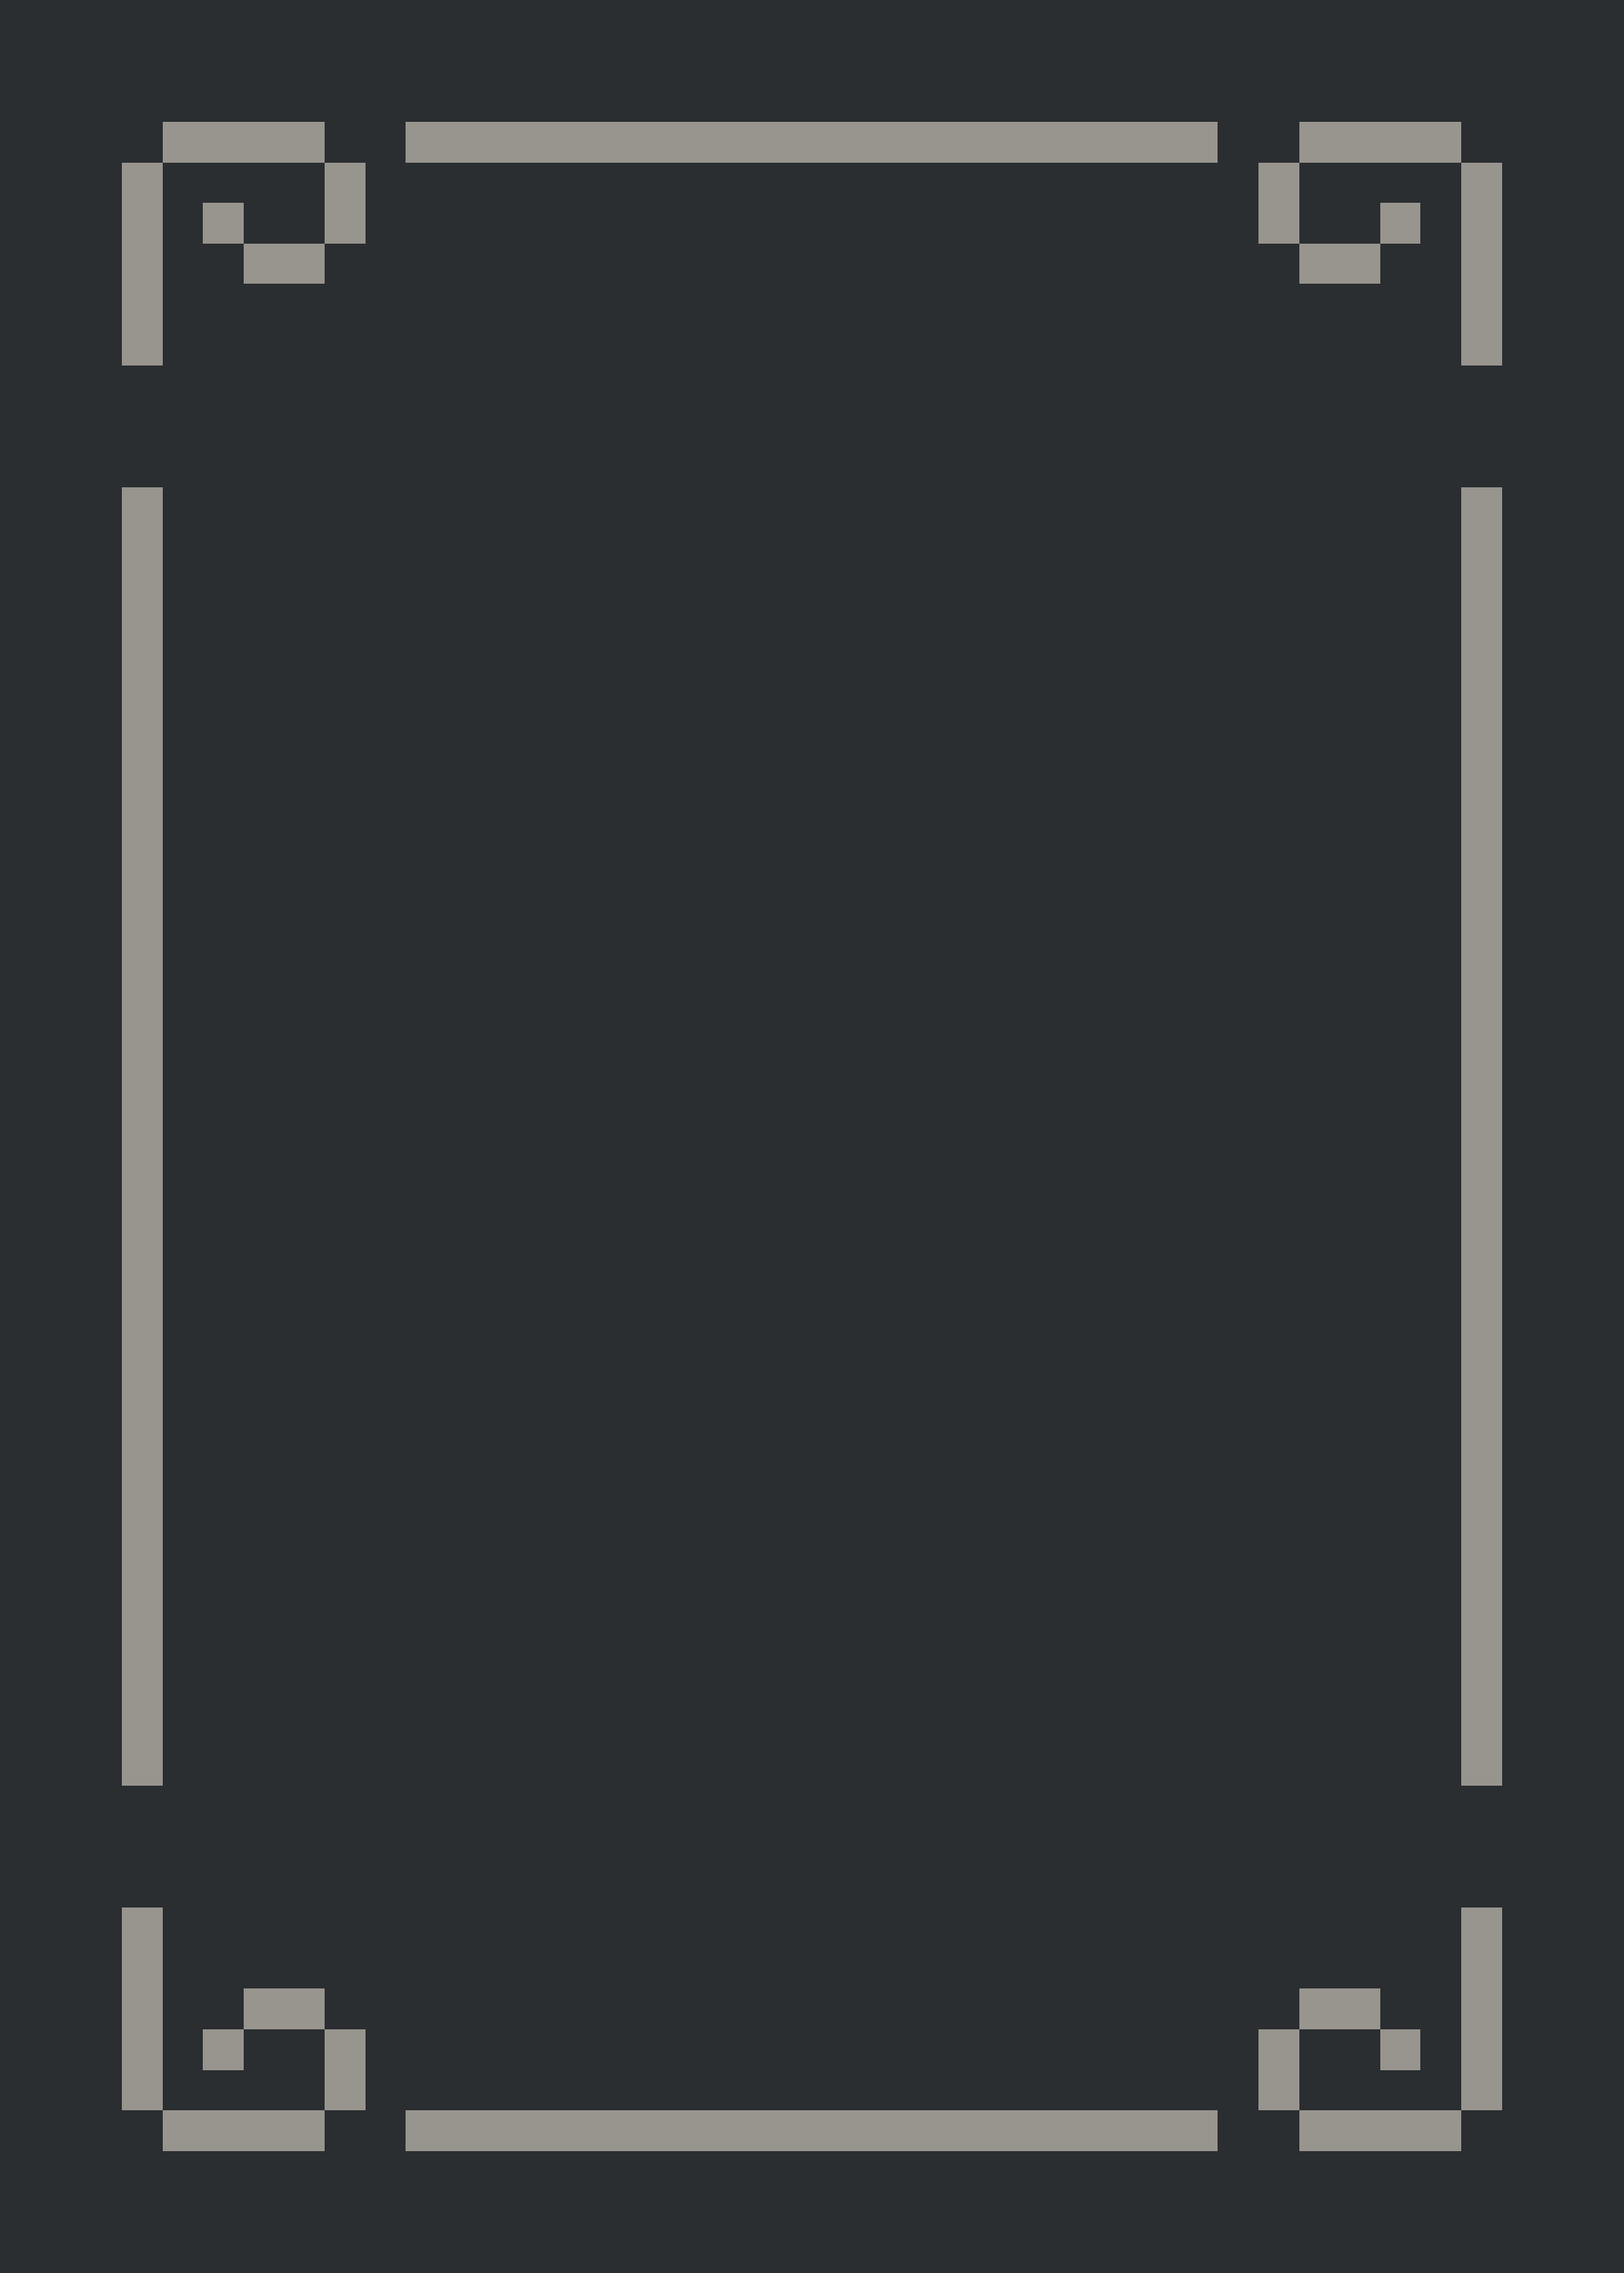
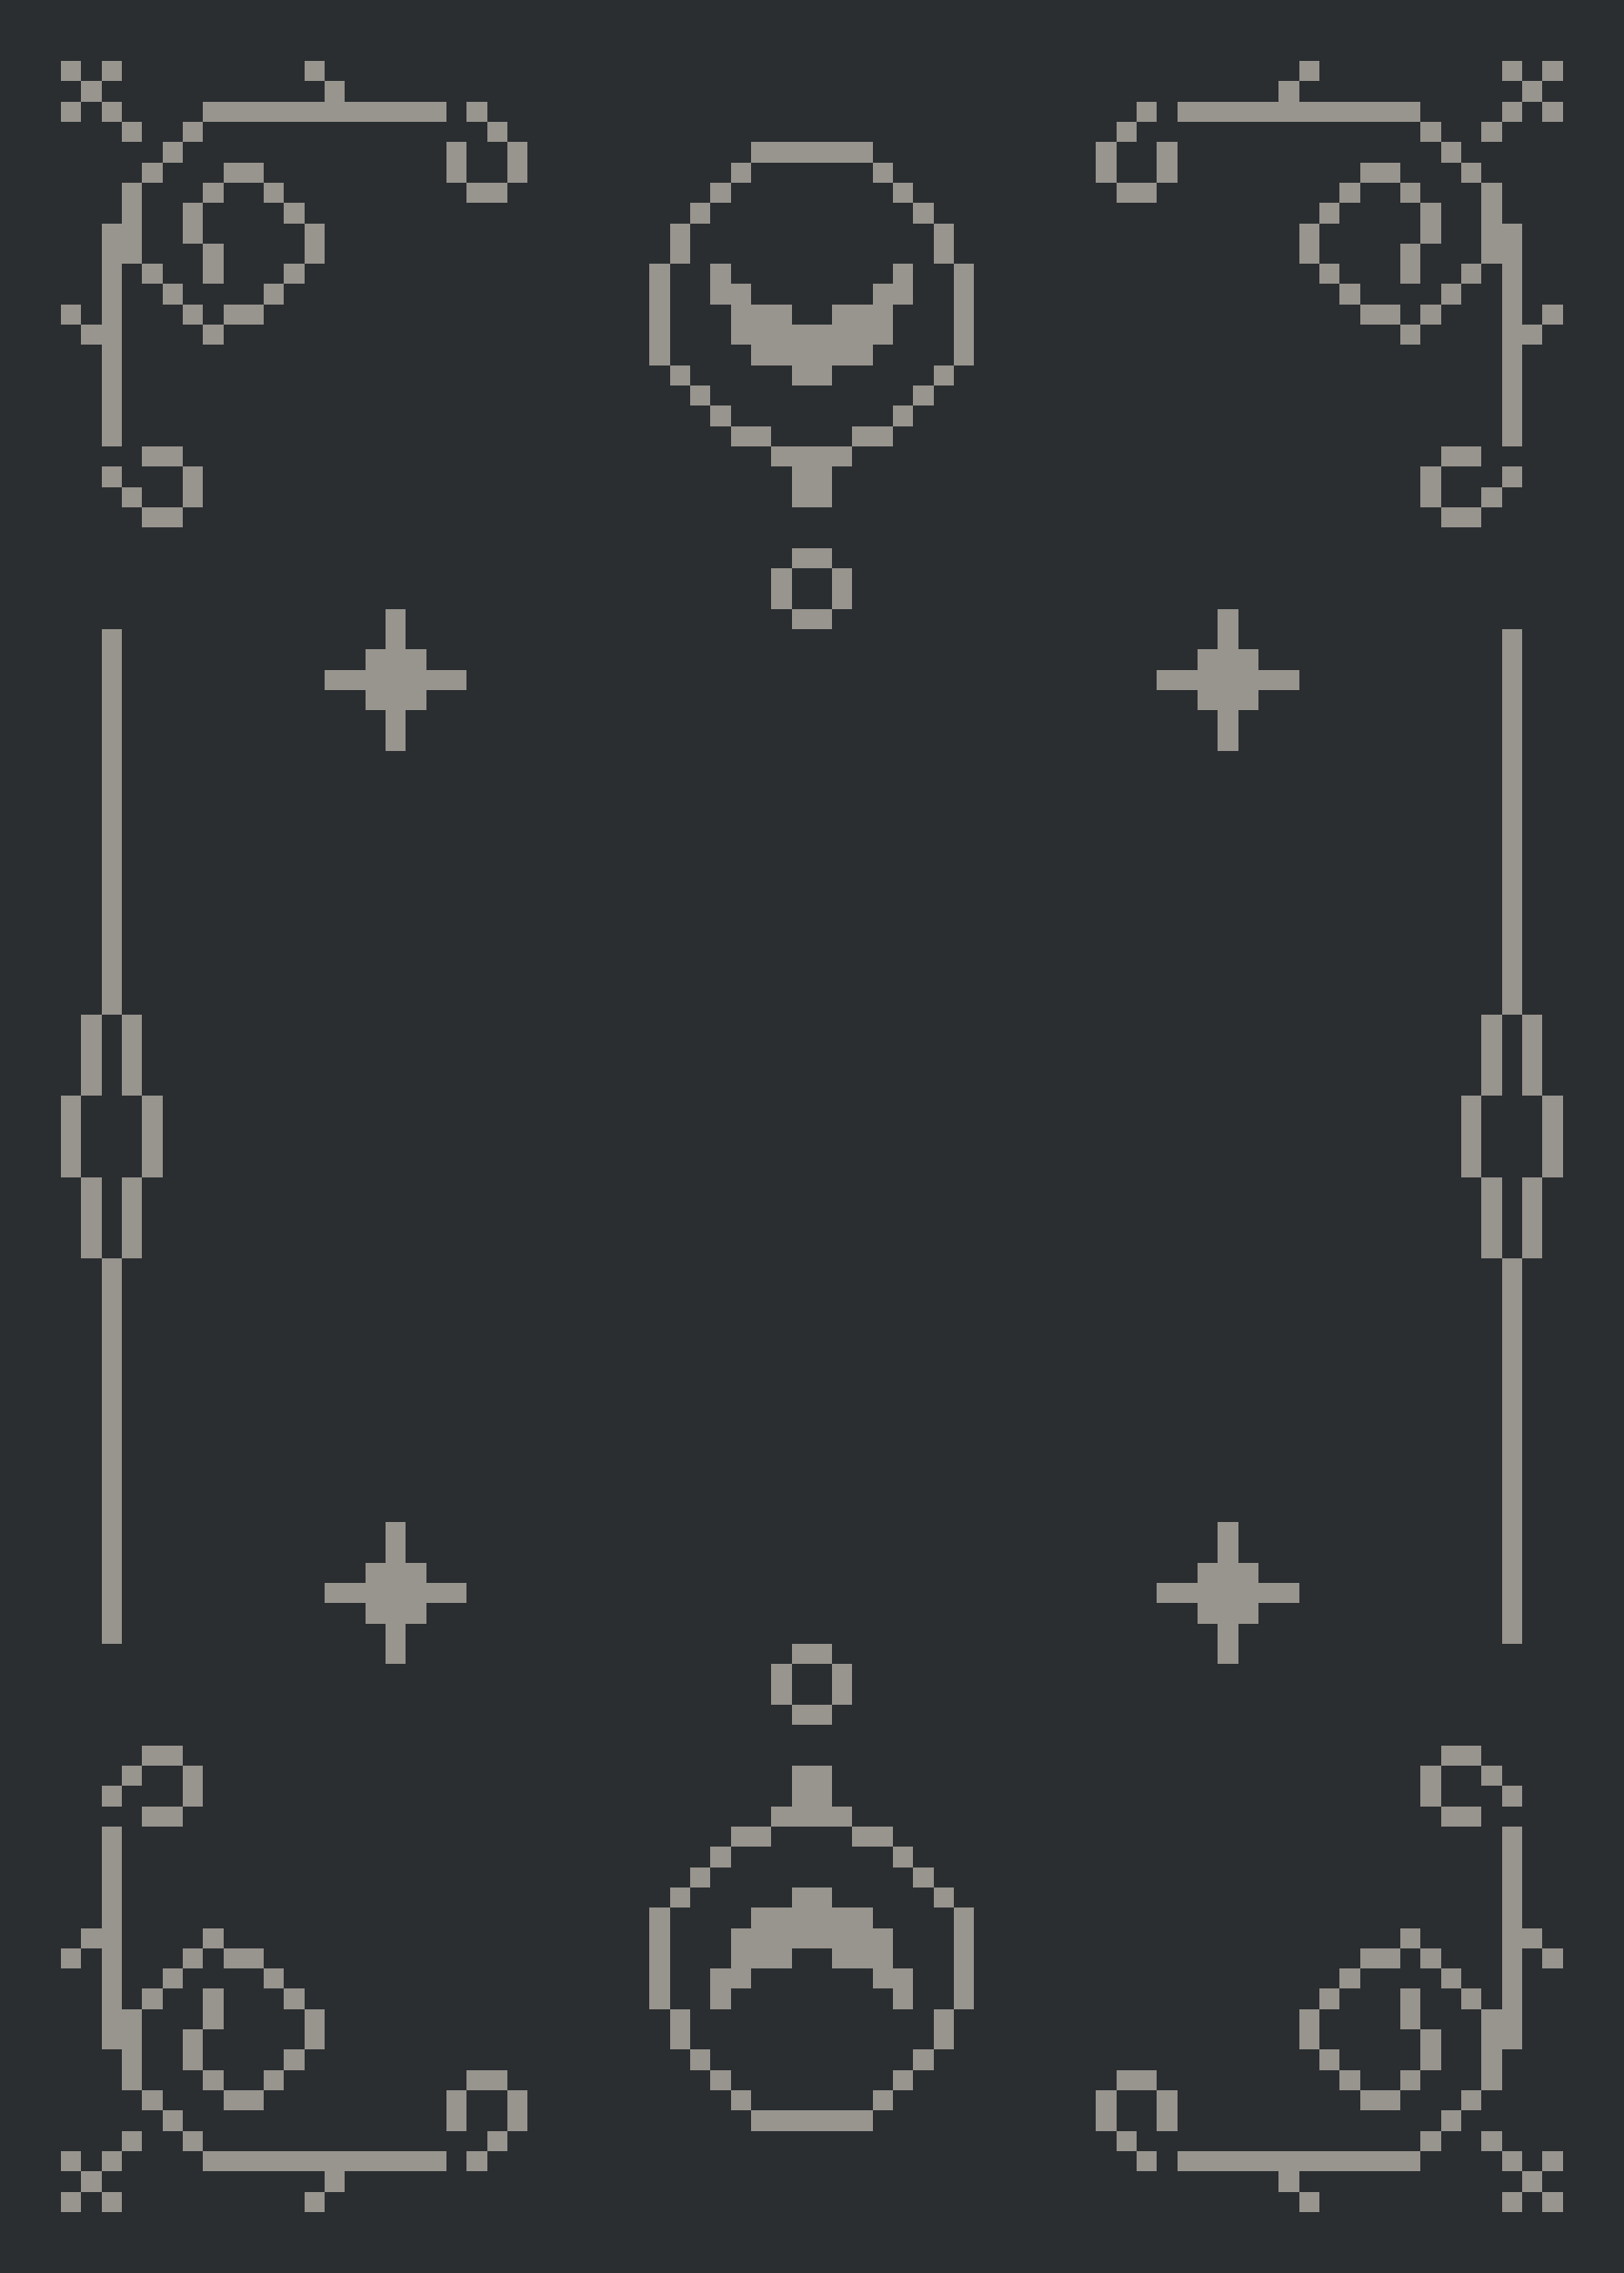
- <svg xmlns="http://www.w3.org/2000/svg" viewBox="0 0 40 56" shape-rendering="crispEdges">
-   <rect width="40" height="56" fill="#2a2e31" />
-   <path fill="#98948e" d="M4 3h1v1h-1zM5 3h1v1h-1zM6 3h1v1h-1zM7 3h1v1h-1zM10 3h1v1h-1zM11 3h1v1h-1zM12 3h1v1h-1zM13 3h1v1h-1zM14 3h1v1h-1zM15 3h1v1h-1zM16 3h1v1h-1zM17 3h1v1h-1zM18 3h1v1h-1zM19 3h1v1h-1zM20 3h1v1h-1zM21 3h1v1h-1zM22 3h1v1h-1zM23 3h1v1h-1zM24 3h1v1h-1zM25 3h1v1h-1zM26 3h1v1h-1zM27 3h1v1h-1zM28 3h1v1h-1zM29 3h1v1h-1zM32 3h1v1h-1zM33 3h1v1h-1zM34 3h1v1h-1zM35 3h1v1h-1zM3 4h1v1h-1zM8 4h1v1h-1zM31 4h1v1h-1zM36 4h1v1h-1zM3 5h1v1h-1zM5 5h1v1h-1zM8 5h1v1h-1zM31 5h1v1h-1zM34 5h1v1h-1zM36 5h1v1h-1zM3 6h1v1h-1zM6 6h1v1h-1zM7 6h1v1h-1zM32 6h1v1h-1zM33 6h1v1h-1zM36 6h1v1h-1zM3 7h1v1h-1zM36 7h1v1h-1zM3 8h1v1h-1zM36 8h1v1h-1zM3 12h1v1h-1zM36 12h1v1h-1zM3 13h1v1h-1zM36 13h1v1h-1zM3 14h1v1h-1zM36 14h1v1h-1zM3 15h1v1h-1zM36 15h1v1h-1zM3 16h1v1h-1zM36 16h1v1h-1zM3 17h1v1h-1zM36 17h1v1h-1zM3 18h1v1h-1zM36 18h1v1h-1zM3 19h1v1h-1zM36 19h1v1h-1zM3 20h1v1h-1zM36 20h1v1h-1zM3 21h1v1h-1zM36 21h1v1h-1zM3 22h1v1h-1zM36 22h1v1h-1zM3 23h1v1h-1zM36 23h1v1h-1zM3 24h1v1h-1zM36 24h1v1h-1zM3 25h1v1h-1zM36 25h1v1h-1zM3 26h1v1h-1zM36 26h1v1h-1zM3 27h1v1h-1zM36 27h1v1h-1zM3 28h1v1h-1zM36 28h1v1h-1zM3 29h1v1h-1zM36 29h1v1h-1zM3 30h1v1h-1zM36 30h1v1h-1zM3 31h1v1h-1zM36 31h1v1h-1zM3 32h1v1h-1zM36 32h1v1h-1zM3 33h1v1h-1zM36 33h1v1h-1zM3 34h1v1h-1zM36 34h1v1h-1zM3 35h1v1h-1zM36 35h1v1h-1zM3 36h1v1h-1zM36 36h1v1h-1zM3 37h1v1h-1zM36 37h1v1h-1zM3 38h1v1h-1zM36 38h1v1h-1zM3 39h1v1h-1zM36 39h1v1h-1zM3 40h1v1h-1zM36 40h1v1h-1zM3 41h1v1h-1zM36 41h1v1h-1zM3 42h1v1h-1zM36 42h1v1h-1zM3 43h1v1h-1zM36 43h1v1h-1zM3 47h1v1h-1zM36 47h1v1h-1zM3 48h1v1h-1zM36 48h1v1h-1zM3 49h1v1h-1zM6 49h1v1h-1zM7 49h1v1h-1zM32 49h1v1h-1zM33 49h1v1h-1zM36 49h1v1h-1zM3 50h1v1h-1zM5 50h1v1h-1zM8 50h1v1h-1zM31 50h1v1h-1zM34 50h1v1h-1zM36 50h1v1h-1zM3 51h1v1h-1zM8 51h1v1h-1zM31 51h1v1h-1zM36 51h1v1h-1zM4 52h1v1h-1zM5 52h1v1h-1zM6 52h1v1h-1zM7 52h1v1h-1zM10 52h1v1h-1zM11 52h1v1h-1zM12 52h1v1h-1zM13 52h1v1h-1zM14 52h1v1h-1zM15 52h1v1h-1zM16 52h1v1h-1zM17 52h1v1h-1zM18 52h1v1h-1zM19 52h1v1h-1zM20 52h1v1h-1zM21 52h1v1h-1zM22 52h1v1h-1zM23 52h1v1h-1zM24 52h1v1h-1zM25 52h1v1h-1zM26 52h1v1h-1zM27 52h1v1h-1zM28 52h1v1h-1zM29 52h1v1h-1zM32 52h1v1h-1zM33 52h1v1h-1zM34 52h1v1h-1zM35 52h1v1h-1z" />
+ <svg xmlns="http://www.w3.org/2000/svg" viewBox="0 0 80 112" shape-rendering="crispEdges">
+   <rect width="80" height="112" fill="#2a2e31" />
+   <path fill="#98948e" d="M3 3h1v1h-1zM5 3h1v1h-1zM15 3h1v1h-1zM64 3h1v1h-1zM74 3h1v1h-1zM76 3h1v1h-1zM4 4h1v1h-1zM16 4h1v1h-1zM63 4h1v1h-1zM75 4h1v1h-1zM3 5h1v1h-1zM5 5h1v1h-1zM10 5h1v1h-1zM11 5h1v1h-1zM12 5h1v1h-1zM13 5h1v1h-1zM14 5h1v1h-1zM15 5h1v1h-1zM16 5h1v1h-1zM17 5h1v1h-1zM18 5h1v1h-1zM19 5h1v1h-1zM20 5h1v1h-1zM21 5h1v1h-1zM23 5h1v1h-1zM56 5h1v1h-1zM58 5h1v1h-1zM59 5h1v1h-1zM60 5h1v1h-1zM61 5h1v1h-1zM62 5h1v1h-1zM63 5h1v1h-1zM64 5h1v1h-1zM65 5h1v1h-1zM66 5h1v1h-1zM67 5h1v1h-1zM68 5h1v1h-1zM69 5h1v1h-1zM74 5h1v1h-1zM76 5h1v1h-1zM6 6h1v1h-1zM9 6h1v1h-1zM24 6h1v1h-1zM55 6h1v1h-1zM70 6h1v1h-1zM73 6h1v1h-1zM8 7h1v1h-1zM22 7h1v1h-1zM25 7h1v1h-1zM37 7h1v1h-1zM38 7h1v1h-1zM39 7h1v1h-1zM40 7h1v1h-1zM41 7h1v1h-1zM42 7h1v1h-1zM54 7h1v1h-1zM57 7h1v1h-1zM71 7h1v1h-1zM7 8h1v1h-1zM11 8h1v1h-1zM12 8h1v1h-1zM22 8h1v1h-1zM25 8h1v1h-1zM36 8h1v1h-1zM43 8h1v1h-1zM54 8h1v1h-1zM57 8h1v1h-1zM67 8h1v1h-1zM68 8h1v1h-1zM72 8h1v1h-1zM6 9h1v1h-1zM10 9h1v1h-1zM13 9h1v1h-1zM23 9h1v1h-1zM24 9h1v1h-1zM35 9h1v1h-1zM44 9h1v1h-1zM55 9h1v1h-1zM56 9h1v1h-1zM66 9h1v1h-1zM69 9h1v1h-1zM73 9h1v1h-1zM6 10h1v1h-1zM9 10h1v1h-1zM14 10h1v1h-1zM34 10h1v1h-1zM45 10h1v1h-1zM65 10h1v1h-1zM70 10h1v1h-1zM73 10h1v1h-1zM5 11h1v1h-1zM6 11h1v1h-1zM9 11h1v1h-1zM15 11h1v1h-1zM33 11h1v1h-1zM46 11h1v1h-1zM64 11h1v1h-1zM70 11h1v1h-1zM73 11h1v1h-1zM74 11h1v1h-1zM5 12h1v1h-1zM6 12h1v1h-1zM10 12h1v1h-1zM15 12h1v1h-1zM33 12h1v1h-1zM46 12h1v1h-1zM64 12h1v1h-1zM69 12h1v1h-1zM73 12h1v1h-1zM74 12h1v1h-1zM5 13h1v1h-1zM7 13h1v1h-1zM10 13h1v1h-1zM14 13h1v1h-1zM32 13h1v1h-1zM35 13h1v1h-1zM44 13h1v1h-1zM47 13h1v1h-1zM65 13h1v1h-1zM69 13h1v1h-1zM72 13h1v1h-1zM74 13h1v1h-1zM5 14h1v1h-1zM8 14h1v1h-1zM13 14h1v1h-1zM32 14h1v1h-1zM35 14h1v1h-1zM36 14h1v1h-1zM43 14h1v1h-1zM44 14h1v1h-1zM47 14h1v1h-1zM66 14h1v1h-1zM71 14h1v1h-1zM74 14h1v1h-1zM3 15h1v1h-1zM5 15h1v1h-1zM9 15h1v1h-1zM11 15h1v1h-1zM12 15h1v1h-1zM32 15h1v1h-1zM36 15h1v1h-1zM37 15h1v1h-1zM38 15h1v1h-1zM41 15h1v1h-1zM42 15h1v1h-1zM43 15h1v1h-1zM47 15h1v1h-1zM67 15h1v1h-1zM68 15h1v1h-1zM70 15h1v1h-1zM74 15h1v1h-1zM76 15h1v1h-1zM4 16h1v1h-1zM5 16h1v1h-1zM10 16h1v1h-1zM32 16h1v1h-1zM36 16h1v1h-1zM37 16h1v1h-1zM38 16h1v1h-1zM39 16h1v1h-1zM40 16h1v1h-1zM41 16h1v1h-1zM42 16h1v1h-1zM43 16h1v1h-1zM47 16h1v1h-1zM69 16h1v1h-1zM74 16h1v1h-1zM75 16h1v1h-1zM5 17h1v1h-1zM32 17h1v1h-1zM37 17h1v1h-1zM38 17h1v1h-1zM39 17h1v1h-1zM40 17h1v1h-1zM41 17h1v1h-1zM42 17h1v1h-1zM47 17h1v1h-1zM74 17h1v1h-1zM5 18h1v1h-1zM33 18h1v1h-1zM39 18h1v1h-1zM40 18h1v1h-1zM46 18h1v1h-1zM74 18h1v1h-1zM5 19h1v1h-1zM34 19h1v1h-1zM45 19h1v1h-1zM74 19h1v1h-1zM5 20h1v1h-1zM35 20h1v1h-1zM44 20h1v1h-1zM74 20h1v1h-1zM5 21h1v1h-1zM36 21h1v1h-1zM37 21h1v1h-1zM42 21h1v1h-1zM43 21h1v1h-1zM74 21h1v1h-1zM7 22h1v1h-1zM8 22h1v1h-1zM38 22h1v1h-1zM39 22h1v1h-1zM40 22h1v1h-1zM41 22h1v1h-1zM71 22h1v1h-1zM72 22h1v1h-1zM5 23h1v1h-1zM9 23h1v1h-1zM39 23h1v1h-1zM40 23h1v1h-1zM70 23h1v1h-1zM74 23h1v1h-1zM6 24h1v1h-1zM9 24h1v1h-1zM39 24h1v1h-1zM40 24h1v1h-1zM70 24h1v1h-1zM73 24h1v1h-1zM7 25h1v1h-1zM8 25h1v1h-1zM71 25h1v1h-1zM72 25h1v1h-1zM39 27h1v1h-1zM40 27h1v1h-1zM38 28h1v1h-1zM41 28h1v1h-1zM38 29h1v1h-1zM41 29h1v1h-1zM19 30h1v1h-1zM39 30h1v1h-1zM40 30h1v1h-1zM60 30h1v1h-1zM5 31h1v1h-1zM19 31h1v1h-1zM60 31h1v1h-1zM74 31h1v1h-1zM5 32h1v1h-1zM18 32h1v1h-1zM19 32h1v1h-1zM20 32h1v1h-1zM59 32h1v1h-1zM60 32h1v1h-1zM61 32h1v1h-1zM74 32h1v1h-1zM5 33h1v1h-1zM16 33h1v1h-1zM17 33h1v1h-1zM18 33h1v1h-1zM19 33h1v1h-1zM20 33h1v1h-1zM21 33h1v1h-1zM22 33h1v1h-1zM57 33h1v1h-1zM58 33h1v1h-1zM59 33h1v1h-1zM60 33h1v1h-1zM61 33h1v1h-1zM62 33h1v1h-1zM63 33h1v1h-1zM74 33h1v1h-1zM5 34h1v1h-1zM18 34h1v1h-1zM19 34h1v1h-1zM20 34h1v1h-1zM59 34h1v1h-1zM60 34h1v1h-1zM61 34h1v1h-1zM74 34h1v1h-1zM5 35h1v1h-1zM19 35h1v1h-1zM60 35h1v1h-1zM74 35h1v1h-1zM5 36h1v1h-1zM19 36h1v1h-1zM60 36h1v1h-1zM74 36h1v1h-1zM5 37h1v1h-1zM74 37h1v1h-1zM5 38h1v1h-1zM74 38h1v1h-1zM5 39h1v1h-1zM74 39h1v1h-1zM5 40h1v1h-1zM74 40h1v1h-1zM5 41h1v1h-1zM74 41h1v1h-1zM5 42h1v1h-1zM74 42h1v1h-1zM5 43h1v1h-1zM74 43h1v1h-1zM5 44h1v1h-1zM74 44h1v1h-1zM5 45h1v1h-1zM74 45h1v1h-1zM5 46h1v1h-1zM74 46h1v1h-1zM5 47h1v1h-1zM74 47h1v1h-1zM5 48h1v1h-1zM74 48h1v1h-1zM5 49h1v1h-1zM74 49h1v1h-1zM4 50h1v1h-1zM6 50h1v1h-1zM73 50h1v1h-1zM75 50h1v1h-1zM4 51h1v1h-1zM6 51h1v1h-1zM73 51h1v1h-1zM75 51h1v1h-1zM4 52h1v1h-1zM6 52h1v1h-1zM73 52h1v1h-1zM75 52h1v1h-1zM4 53h1v1h-1zM6 53h1v1h-1zM73 53h1v1h-1zM75 53h1v1h-1zM3 54h1v1h-1zM7 54h1v1h-1zM72 54h1v1h-1zM76 54h1v1h-1zM3 55h1v1h-1zM7 55h1v1h-1zM72 55h1v1h-1zM76 55h1v1h-1zM3 56h1v1h-1zM7 56h1v1h-1zM72 56h1v1h-1zM76 56h1v1h-1zM3 57h1v1h-1zM7 57h1v1h-1zM72 57h1v1h-1zM76 57h1v1h-1zM4 58h1v1h-1zM6 58h1v1h-1zM73 58h1v1h-1zM75 58h1v1h-1zM4 59h1v1h-1zM6 59h1v1h-1zM73 59h1v1h-1zM75 59h1v1h-1zM4 60h1v1h-1zM6 60h1v1h-1zM73 60h1v1h-1zM75 60h1v1h-1zM4 61h1v1h-1zM6 61h1v1h-1zM73 61h1v1h-1zM75 61h1v1h-1zM5 62h1v1h-1zM74 62h1v1h-1zM5 63h1v1h-1zM74 63h1v1h-1zM5 64h1v1h-1zM74 64h1v1h-1zM5 65h1v1h-1zM74 65h1v1h-1zM5 66h1v1h-1zM74 66h1v1h-1zM5 67h1v1h-1zM74 67h1v1h-1zM5 68h1v1h-1zM74 68h1v1h-1zM5 69h1v1h-1zM74 69h1v1h-1zM5 70h1v1h-1zM74 70h1v1h-1zM5 71h1v1h-1zM74 71h1v1h-1zM5 72h1v1h-1zM74 72h1v1h-1zM5 73h1v1h-1zM74 73h1v1h-1zM5 74h1v1h-1zM74 74h1v1h-1zM5 75h1v1h-1zM19 75h1v1h-1zM60 75h1v1h-1zM74 75h1v1h-1zM5 76h1v1h-1zM19 76h1v1h-1zM60 76h1v1h-1zM74 76h1v1h-1zM5 77h1v1h-1zM18 77h1v1h-1zM19 77h1v1h-1zM20 77h1v1h-1zM59 77h1v1h-1zM60 77h1v1h-1zM61 77h1v1h-1zM74 77h1v1h-1zM5 78h1v1h-1zM16 78h1v1h-1zM17 78h1v1h-1zM18 78h1v1h-1zM19 78h1v1h-1zM20 78h1v1h-1zM21 78h1v1h-1zM22 78h1v1h-1zM57 78h1v1h-1zM58 78h1v1h-1zM59 78h1v1h-1zM60 78h1v1h-1zM61 78h1v1h-1zM62 78h1v1h-1zM63 78h1v1h-1zM74 78h1v1h-1zM5 79h1v1h-1zM18 79h1v1h-1zM19 79h1v1h-1zM20 79h1v1h-1zM59 79h1v1h-1zM60 79h1v1h-1zM61 79h1v1h-1zM74 79h1v1h-1zM5 80h1v1h-1zM19 80h1v1h-1zM60 80h1v1h-1zM74 80h1v1h-1zM19 81h1v1h-1zM39 81h1v1h-1zM40 81h1v1h-1zM60 81h1v1h-1zM38 82h1v1h-1zM41 82h1v1h-1zM38 83h1v1h-1zM41 83h1v1h-1zM39 84h1v1h-1zM40 84h1v1h-1zM7 86h1v1h-1zM8 86h1v1h-1zM71 86h1v1h-1zM72 86h1v1h-1zM6 87h1v1h-1zM9 87h1v1h-1zM39 87h1v1h-1zM40 87h1v1h-1zM70 87h1v1h-1zM73 87h1v1h-1zM5 88h1v1h-1zM9 88h1v1h-1zM39 88h1v1h-1zM40 88h1v1h-1zM70 88h1v1h-1zM74 88h1v1h-1zM7 89h1v1h-1zM8 89h1v1h-1zM38 89h1v1h-1zM39 89h1v1h-1zM40 89h1v1h-1zM41 89h1v1h-1zM71 89h1v1h-1zM72 89h1v1h-1zM5 90h1v1h-1zM36 90h1v1h-1zM37 90h1v1h-1zM42 90h1v1h-1zM43 90h1v1h-1zM74 90h1v1h-1zM5 91h1v1h-1zM35 91h1v1h-1zM44 91h1v1h-1zM74 91h1v1h-1zM5 92h1v1h-1zM34 92h1v1h-1zM45 92h1v1h-1zM74 92h1v1h-1zM5 93h1v1h-1zM33 93h1v1h-1zM39 93h1v1h-1zM40 93h1v1h-1zM46 93h1v1h-1zM74 93h1v1h-1zM5 94h1v1h-1zM32 94h1v1h-1zM37 94h1v1h-1zM38 94h1v1h-1zM39 94h1v1h-1zM40 94h1v1h-1zM41 94h1v1h-1zM42 94h1v1h-1zM47 94h1v1h-1zM74 94h1v1h-1zM4 95h1v1h-1zM5 95h1v1h-1zM10 95h1v1h-1zM32 95h1v1h-1zM36 95h1v1h-1zM37 95h1v1h-1zM38 95h1v1h-1zM39 95h1v1h-1zM40 95h1v1h-1zM41 95h1v1h-1zM42 95h1v1h-1zM43 95h1v1h-1zM47 95h1v1h-1zM69 95h1v1h-1zM74 95h1v1h-1zM75 95h1v1h-1zM3 96h1v1h-1zM5 96h1v1h-1zM9 96h1v1h-1zM11 96h1v1h-1zM12 96h1v1h-1zM32 96h1v1h-1zM36 96h1v1h-1zM37 96h1v1h-1zM38 96h1v1h-1zM41 96h1v1h-1zM42 96h1v1h-1zM43 96h1v1h-1zM47 96h1v1h-1zM67 96h1v1h-1zM68 96h1v1h-1zM70 96h1v1h-1zM74 96h1v1h-1zM76 96h1v1h-1zM5 97h1v1h-1zM8 97h1v1h-1zM13 97h1v1h-1zM32 97h1v1h-1zM35 97h1v1h-1zM36 97h1v1h-1zM43 97h1v1h-1zM44 97h1v1h-1zM47 97h1v1h-1zM66 97h1v1h-1zM71 97h1v1h-1zM74 97h1v1h-1zM5 98h1v1h-1zM7 98h1v1h-1zM10 98h1v1h-1zM14 98h1v1h-1zM32 98h1v1h-1zM35 98h1v1h-1zM44 98h1v1h-1zM47 98h1v1h-1zM65 98h1v1h-1zM69 98h1v1h-1zM72 98h1v1h-1zM74 98h1v1h-1zM5 99h1v1h-1zM6 99h1v1h-1zM10 99h1v1h-1zM15 99h1v1h-1zM33 99h1v1h-1zM46 99h1v1h-1zM64 99h1v1h-1zM69 99h1v1h-1zM73 99h1v1h-1zM74 99h1v1h-1zM5 100h1v1h-1zM6 100h1v1h-1zM9 100h1v1h-1zM15 100h1v1h-1zM33 100h1v1h-1zM46 100h1v1h-1zM64 100h1v1h-1zM70 100h1v1h-1zM73 100h1v1h-1zM74 100h1v1h-1zM6 101h1v1h-1zM9 101h1v1h-1zM14 101h1v1h-1zM34 101h1v1h-1zM45 101h1v1h-1zM65 101h1v1h-1zM70 101h1v1h-1zM73 101h1v1h-1zM6 102h1v1h-1zM10 102h1v1h-1zM13 102h1v1h-1zM23 102h1v1h-1zM24 102h1v1h-1zM35 102h1v1h-1zM44 102h1v1h-1zM55 102h1v1h-1zM56 102h1v1h-1zM66 102h1v1h-1zM69 102h1v1h-1zM73 102h1v1h-1zM7 103h1v1h-1zM11 103h1v1h-1zM12 103h1v1h-1zM22 103h1v1h-1zM25 103h1v1h-1zM36 103h1v1h-1zM43 103h1v1h-1zM54 103h1v1h-1zM57 103h1v1h-1zM67 103h1v1h-1zM68 103h1v1h-1zM72 103h1v1h-1zM8 104h1v1h-1zM22 104h1v1h-1zM25 104h1v1h-1zM37 104h1v1h-1zM38 104h1v1h-1zM39 104h1v1h-1zM40 104h1v1h-1zM41 104h1v1h-1zM42 104h1v1h-1zM54 104h1v1h-1zM57 104h1v1h-1zM71 104h1v1h-1zM6 105h1v1h-1zM9 105h1v1h-1zM24 105h1v1h-1zM55 105h1v1h-1zM70 105h1v1h-1zM73 105h1v1h-1zM3 106h1v1h-1zM5 106h1v1h-1zM10 106h1v1h-1zM11 106h1v1h-1zM12 106h1v1h-1zM13 106h1v1h-1zM14 106h1v1h-1zM15 106h1v1h-1zM16 106h1v1h-1zM17 106h1v1h-1zM18 106h1v1h-1zM19 106h1v1h-1zM20 106h1v1h-1zM21 106h1v1h-1zM23 106h1v1h-1zM56 106h1v1h-1zM58 106h1v1h-1zM59 106h1v1h-1zM60 106h1v1h-1zM61 106h1v1h-1zM62 106h1v1h-1zM63 106h1v1h-1zM64 106h1v1h-1zM65 106h1v1h-1zM66 106h1v1h-1zM67 106h1v1h-1zM68 106h1v1h-1zM69 106h1v1h-1zM74 106h1v1h-1zM76 106h1v1h-1zM4 107h1v1h-1zM16 107h1v1h-1zM63 107h1v1h-1zM75 107h1v1h-1zM3 108h1v1h-1zM5 108h1v1h-1zM15 108h1v1h-1zM64 108h1v1h-1zM74 108h1v1h-1zM76 108h1v1h-1z" />
</svg>
